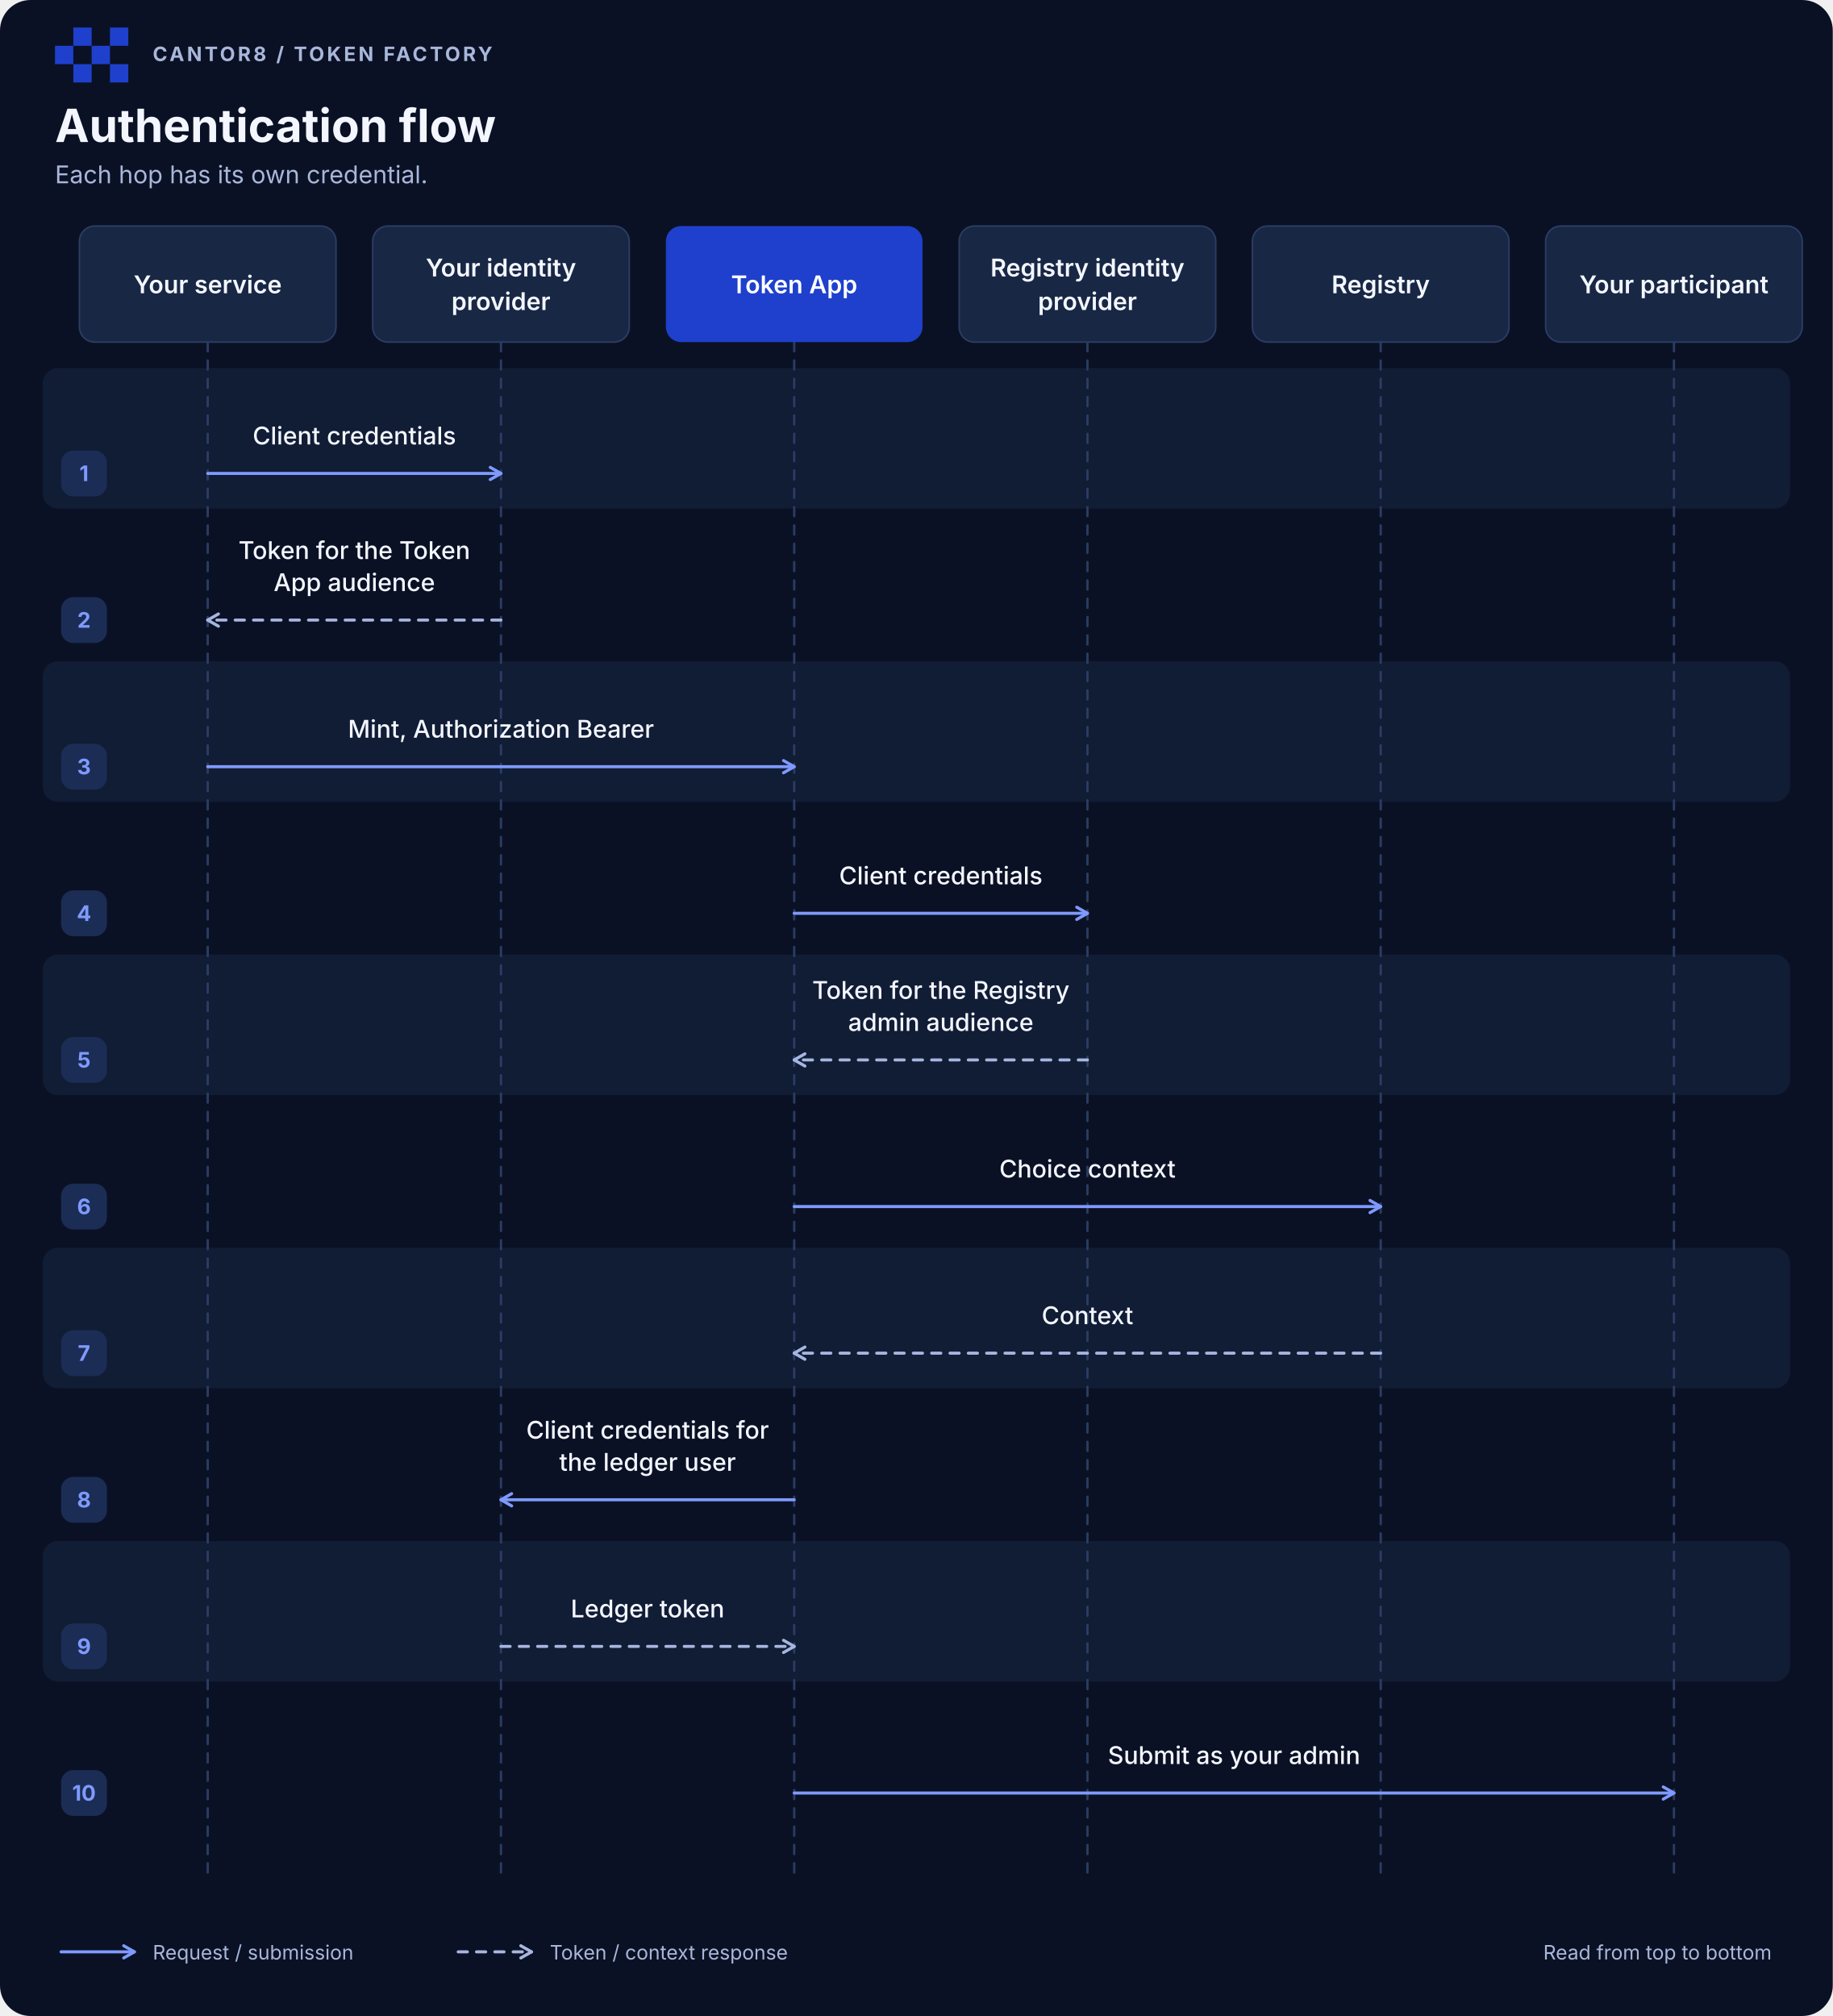
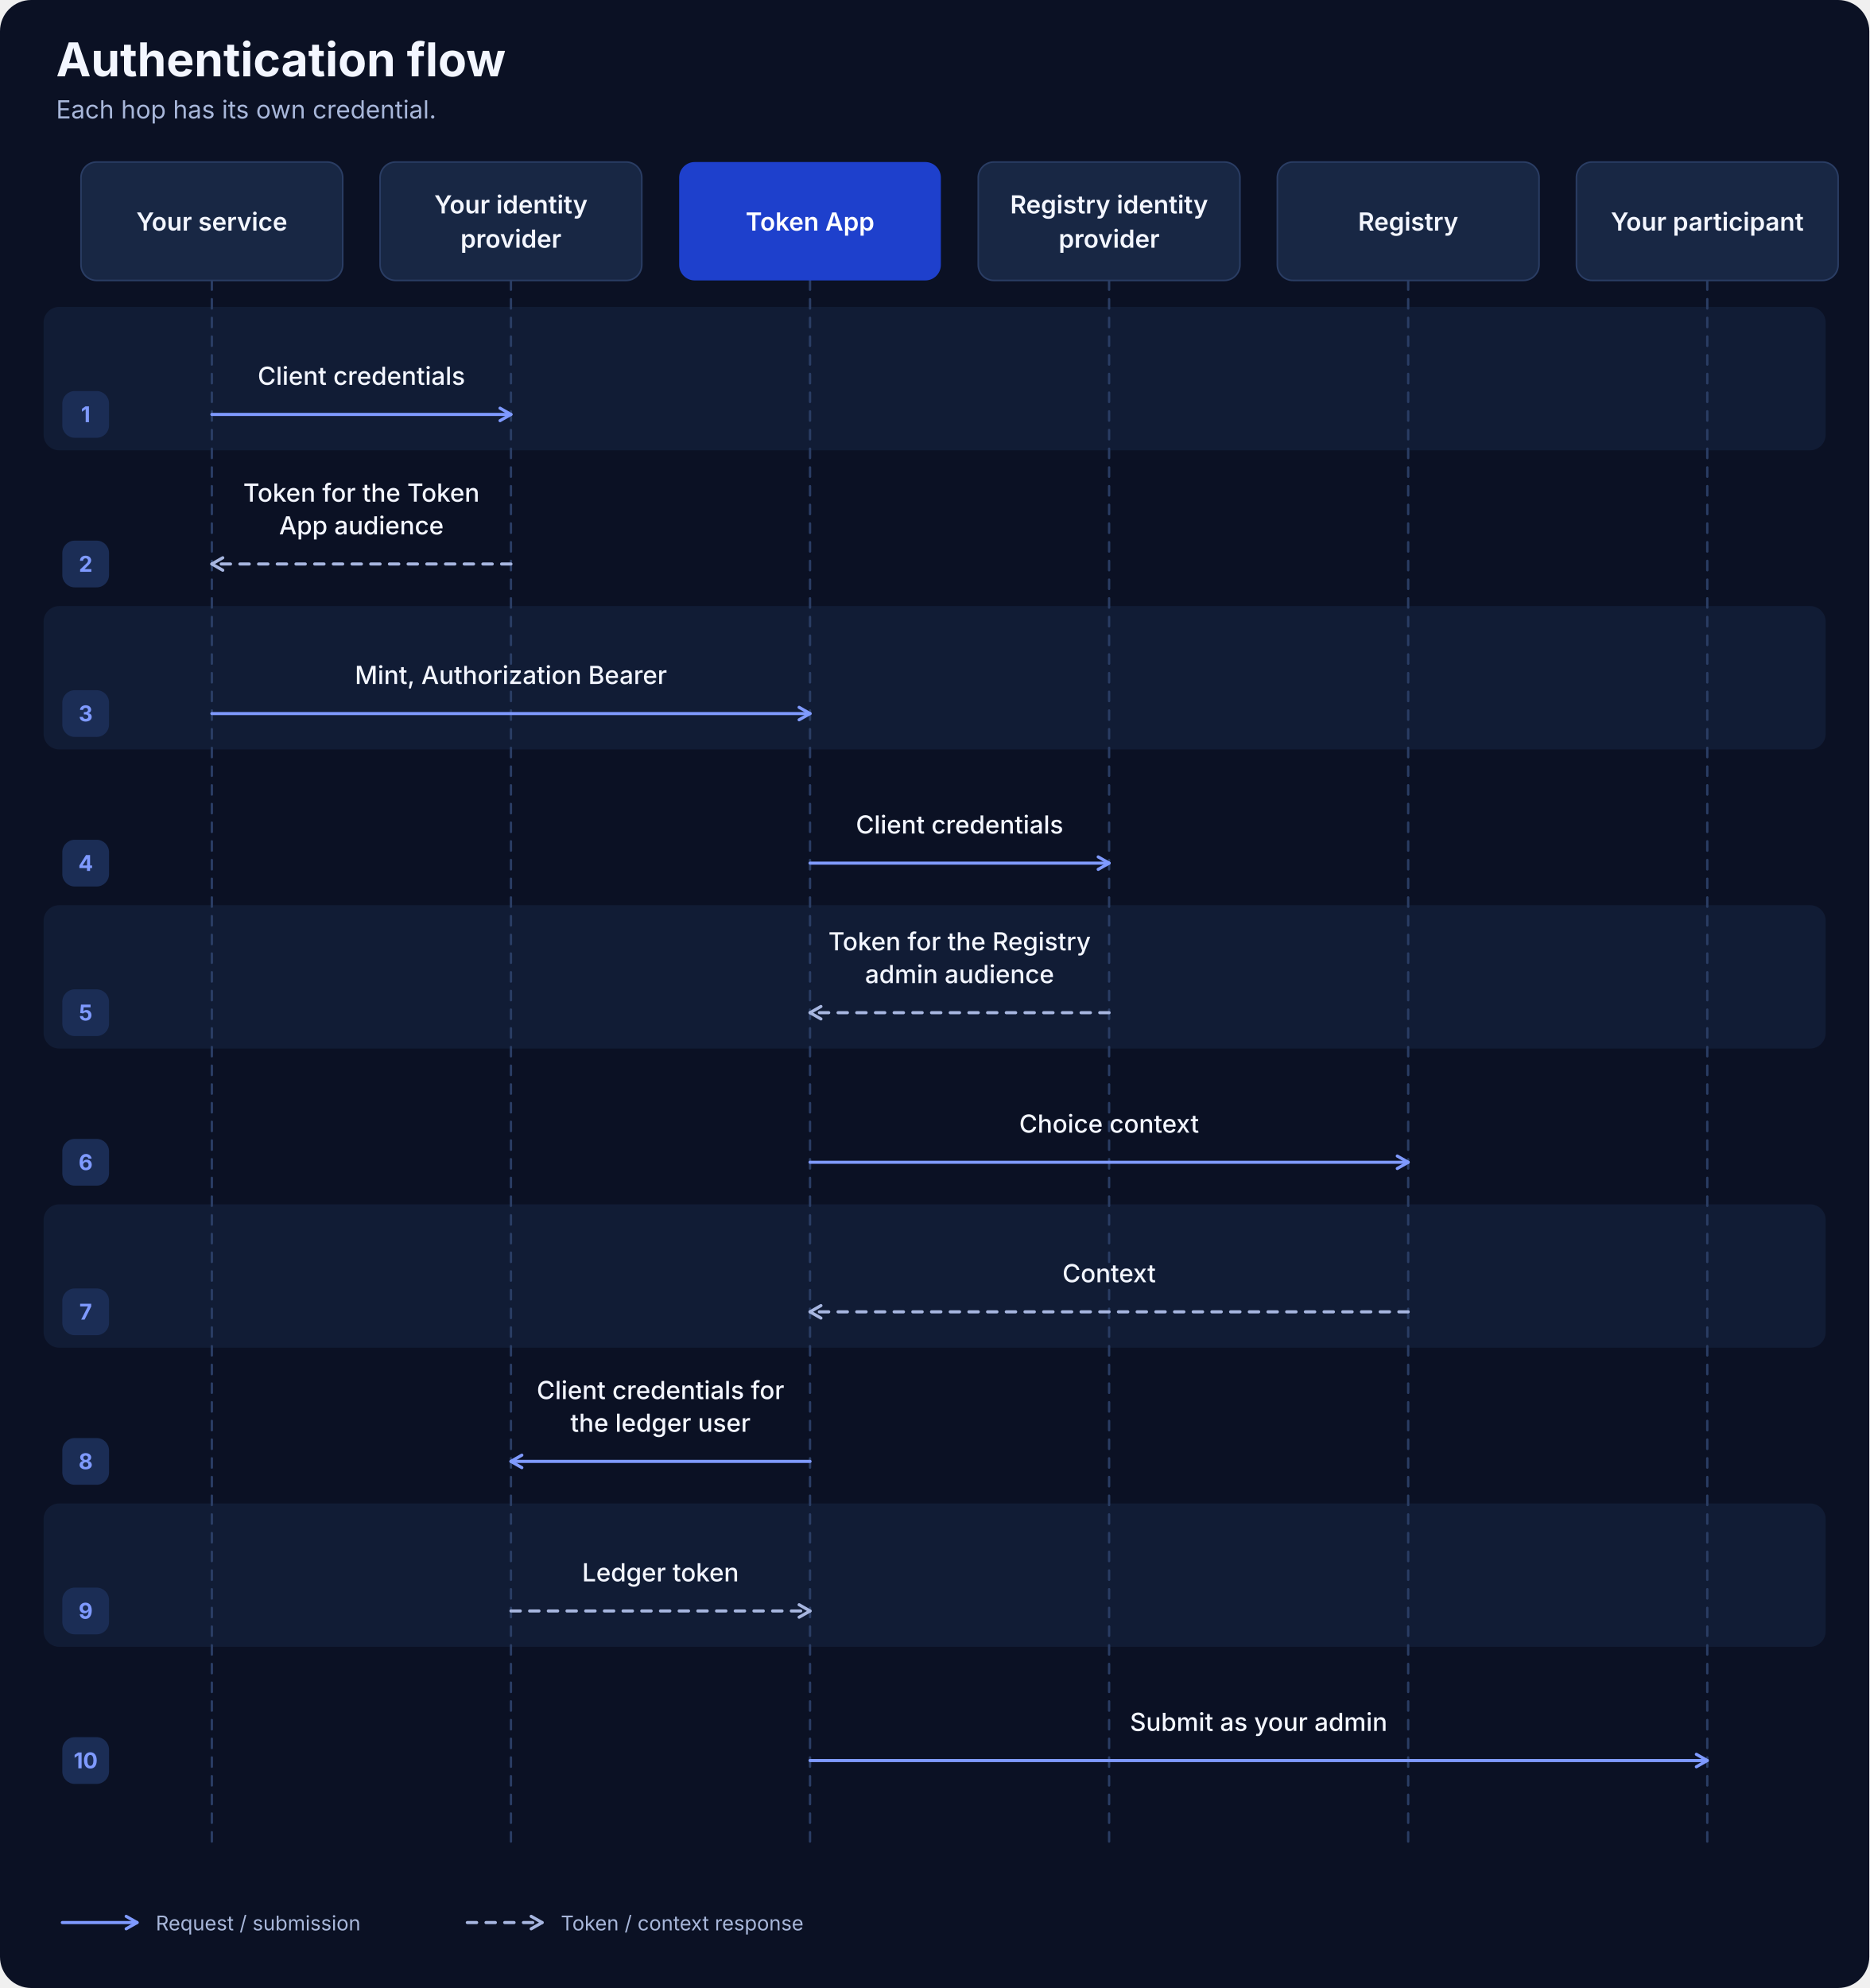
- <svg xmlns="http://www.w3.org/2000/svg" width="1200" height="1320" viewBox="0 0 1200 1320" role="img" aria-labelledby="title desc">
+ <svg xmlns="http://www.w3.org/2000/svg" width="1200" height="1276" viewBox="0 0 1200 1276" data-header="clean" role="img" aria-labelledby="title desc">
  <defs>
    <marker id="arrow" markerWidth="10" markerHeight="10" refX="8" refY="5" orient="auto" markerUnits="userSpaceOnUse">
      <path d="M1 1 L8 5 L1 9" fill="none" stroke="#7F9AFF" stroke-width="2" stroke-linecap="round" stroke-linejoin="round" />
    </marker>
    <marker id="return" markerWidth="10" markerHeight="10" refX="8" refY="5" orient="auto" markerUnits="userSpaceOnUse">
      <path d="M1 1 L8 5 L1 9" fill="none" stroke="#A7B6E0" stroke-width="2" stroke-linecap="round" stroke-linejoin="round" />
    </marker>
  </defs>
-   <rect width="1200" height="1320" rx="20" fill="#0B1124" />
-   <rect x="36" y="30" width="12" height="12" rx="0" fill="#1E40CC" />
-   <rect x="48" y="18" width="12" height="12" rx="0" fill="#1E40CC" />
-   <rect x="48" y="42" width="12" height="12" rx="0" fill="#1E40CC" />
-   <rect x="60" y="30" width="12" height="12" rx="0" fill="#1E40CC" />
-   <rect x="72" y="18" width="12" height="12" rx="0" fill="#1E40CC" />
-   <rect x="72" y="42" width="12" height="12" rx="0" fill="#1E40CC" />
-   <text x="100" y="40" fill="#A8B7DA" font-family="Inter, -apple-system, BlinkMacSystemFont, Segoe UI, Arial, sans-serif" font-size="13" font-weight="650" text-anchor="start" letter-spacing="1.7">CANTOR8  /  TOKEN FACTORY</text>
-   <text x="36" y="93" fill="#F3F6FF" font-family="Inter, -apple-system, BlinkMacSystemFont, Segoe UI, Arial, sans-serif" font-size="30" font-weight="650" text-anchor="start" letter-spacing="0">Authentication flow</text>
-   <text x="36" y="120" fill="#A8B7DA" font-family="Inter, -apple-system, BlinkMacSystemFont, Segoe UI, Arial, sans-serif" font-size="16" font-weight="400" text-anchor="start" letter-spacing="0">Each hop has its own credential.</text>
-   <rect x="28" y="241" width="1144" height="92" rx="10" fill="#111C35" />
-   <rect x="28" y="433" width="1144" height="92" rx="10" fill="#111C35" />
-   <rect x="28" y="625" width="1144" height="92" rx="10" fill="#111C35" />
-   <rect x="28" y="817" width="1144" height="92" rx="10" fill="#111C35" />
-   <rect x="28" y="1009" width="1144" height="92" rx="10" fill="#111C35" />
-   <path d="M136 224 V1230" fill="none" stroke="#2A3D64" stroke-width="1.5" stroke-linejoin="round" stroke-linecap="round" stroke-dasharray="6 6" />
-   <path d="M328 224 V1230" fill="none" stroke="#2A3D64" stroke-width="1.5" stroke-linejoin="round" stroke-linecap="round" stroke-dasharray="6 6" />
-   <path d="M520 224 V1230" fill="none" stroke="#2A3D64" stroke-width="1.5" stroke-linejoin="round" stroke-linecap="round" stroke-dasharray="6 6" />
-   <path d="M712 224 V1230" fill="none" stroke="#2A3D64" stroke-width="1.5" stroke-linejoin="round" stroke-linecap="round" stroke-dasharray="6 6" />
-   <path d="M904 224 V1230" fill="none" stroke="#2A3D64" stroke-width="1.5" stroke-linejoin="round" stroke-linecap="round" stroke-dasharray="6 6" />
-   <path d="M1096 224 V1230" fill="none" stroke="#2A3D64" stroke-width="1.5" stroke-linejoin="round" stroke-linecap="round" stroke-dasharray="6 6" />
-   <g id="actor-S" data-label="Your service">
-     <rect x="52" y="148" width="168" height="76" rx="10" fill="#182744" stroke="#2A3D64" />
-     <text x="136" y="192" fill="#F3F6FF" font-family="Inter, -apple-system, BlinkMacSystemFont, Segoe UI, Arial, sans-serif" font-size="16" font-weight="600" text-anchor="middle" letter-spacing="0">Your service</text>
+   <rect width="1200" height="1276" rx="20" fill="#0B1124" />
+   <g transform="translate(0,-44)">
+     <text x="36" y="93" fill="#F3F6FF" font-family="Inter, -apple-system, BlinkMacSystemFont, Segoe UI, Arial, sans-serif" font-size="30" font-weight="650" text-anchor="start" letter-spacing="0">Authentication flow</text>
+     <text x="36" y="120" fill="#A8B7DA" font-family="Inter, -apple-system, BlinkMacSystemFont, Segoe UI, Arial, sans-serif" font-size="16" font-weight="400" text-anchor="start" letter-spacing="0">Each hop has its own credential.</text>
+     <rect x="28" y="241" width="1144" height="92" rx="10" fill="#111C35" />
+     <rect x="28" y="433" width="1144" height="92" rx="10" fill="#111C35" />
+     <rect x="28" y="625" width="1144" height="92" rx="10" fill="#111C35" />
+     <rect x="28" y="817" width="1144" height="92" rx="10" fill="#111C35" />
+     <rect x="28" y="1009" width="1144" height="92" rx="10" fill="#111C35" />
+     <path d="M136 224 V1230" fill="none" stroke="#2A3D64" stroke-width="1.5" stroke-linejoin="round" stroke-linecap="round" stroke-dasharray="6 6" />
+     <path d="M328 224 V1230" fill="none" stroke="#2A3D64" stroke-width="1.5" stroke-linejoin="round" stroke-linecap="round" stroke-dasharray="6 6" />
+     <path d="M520 224 V1230" fill="none" stroke="#2A3D64" stroke-width="1.5" stroke-linejoin="round" stroke-linecap="round" stroke-dasharray="6 6" />
+     <path d="M712 224 V1230" fill="none" stroke="#2A3D64" stroke-width="1.5" stroke-linejoin="round" stroke-linecap="round" stroke-dasharray="6 6" />
+     <path d="M904 224 V1230" fill="none" stroke="#2A3D64" stroke-width="1.5" stroke-linejoin="round" stroke-linecap="round" stroke-dasharray="6 6" />
+     <path d="M1096 224 V1230" fill="none" stroke="#2A3D64" stroke-width="1.5" stroke-linejoin="round" stroke-linecap="round" stroke-dasharray="6 6" />
+     <g id="actor-S" data-label="Your service">
+       <rect x="52" y="148" width="168" height="76" rx="10" fill="#182744" stroke="#2A3D64" />
+       <text x="136" y="192" fill="#F3F6FF" font-family="Inter, -apple-system, BlinkMacSystemFont, Segoe UI, Arial, sans-serif" font-size="16" font-weight="600" text-anchor="middle" letter-spacing="0">Your service</text>
+     </g>
+     <g id="actor-I" data-label="Your identity provider">
+       <rect x="244" y="148" width="168" height="76" rx="10" fill="#182744" stroke="#2A3D64" />
+       <text x="328" y="181" fill="#F3F6FF" font-family="Inter, -apple-system, BlinkMacSystemFont, Segoe UI, Arial, sans-serif" font-size="16" font-weight="600" text-anchor="middle" letter-spacing="0">Your identity</text>
+       <text x="328" y="203" fill="#F3F6FF" font-family="Inter, -apple-system, BlinkMacSystemFont, Segoe UI, Arial, sans-serif" font-size="16" font-weight="600" text-anchor="middle" letter-spacing="0">provider</text>
+     </g>
+     <g id="actor-T" data-label="Token App">
+       <rect x="436" y="148" width="168" height="76" rx="10" fill="#1E40CC" />
+       <text x="520" y="192" fill="#FFFFFF" font-family="Inter, -apple-system, BlinkMacSystemFont, Segoe UI, Arial, sans-serif" font-size="16" font-weight="600" text-anchor="middle" letter-spacing="0">Token App</text>
+     </g>
+     <g id="actor-RI" data-label="Registry identity provider">
+       <rect x="628" y="148" width="168" height="76" rx="10" fill="#182744" stroke="#2A3D64" />
+       <text x="712" y="181" fill="#F3F6FF" font-family="Inter, -apple-system, BlinkMacSystemFont, Segoe UI, Arial, sans-serif" font-size="16" font-weight="600" text-anchor="middle" letter-spacing="0">Registry identity</text>
+       <text x="712" y="203" fill="#F3F6FF" font-family="Inter, -apple-system, BlinkMacSystemFont, Segoe UI, Arial, sans-serif" font-size="16" font-weight="600" text-anchor="middle" letter-spacing="0">provider</text>
+     </g>
+     <g id="actor-R" data-label="Registry">
+       <rect x="820" y="148" width="168" height="76" rx="10" fill="#182744" stroke="#2A3D64" />
+       <text x="904" y="192" fill="#F3F6FF" font-family="Inter, -apple-system, BlinkMacSystemFont, Segoe UI, Arial, sans-serif" font-size="16" font-weight="600" text-anchor="middle" letter-spacing="0">Registry</text>
+     </g>
+     <g id="actor-P" data-label="Your participant">
+       <rect x="1012" y="148" width="168" height="76" rx="10" fill="#182744" stroke="#2A3D64" />
+       <text x="1096" y="192" fill="#F3F6FF" font-family="Inter, -apple-system, BlinkMacSystemFont, Segoe UI, Arial, sans-serif" font-size="16" font-weight="600" text-anchor="middle" letter-spacing="0">Your participant</text>
+     </g>
+     <g id="message-1" data-from="S" data-to="I" data-kind="-&gt;&gt;" data-label="Client credentials">
+       <rect x="40" y="295" width="30" height="30" rx="8" fill="#1B2D55" />
+       <text x="55" y="315" fill="#7F9AFF" font-family="Inter, -apple-system, BlinkMacSystemFont, Segoe UI, Arial, sans-serif" font-size="14" font-weight="650" text-anchor="middle" letter-spacing="0">1</text>
+       <text x="232.0" y="291" fill="#F3F6FF" font-family="Inter, -apple-system, BlinkMacSystemFont, Segoe UI, Arial, sans-serif" font-size="16" font-weight="500" text-anchor="middle" letter-spacing="0">Client credentials</text>
+       <path d="M136 310 H328" fill="none" stroke="#7F9AFF" stroke-width="2" stroke-linejoin="round" stroke-linecap="round" marker-end="url(#arrow)" />
+     </g>
+     <g id="message-2" data-from="I" data-to="S" data-kind="--&gt;&gt;" data-label="Token for the Token App audience">
+       <rect x="40" y="391" width="30" height="30" rx="8" fill="#1B2D55" />
+       <text x="55" y="411" fill="#7F9AFF" font-family="Inter, -apple-system, BlinkMacSystemFont, Segoe UI, Arial, sans-serif" font-size="14" font-weight="650" text-anchor="middle" letter-spacing="0">2</text>
+       <text x="232.0" y="366" fill="#F3F6FF" font-family="Inter, -apple-system, BlinkMacSystemFont, Segoe UI, Arial, sans-serif" font-size="16" font-weight="500" text-anchor="middle" letter-spacing="0">Token for the Token</text>
+       <text x="232.0" y="387" fill="#F3F6FF" font-family="Inter, -apple-system, BlinkMacSystemFont, Segoe UI, Arial, sans-serif" font-size="16" font-weight="500" text-anchor="middle" letter-spacing="0">App audience</text>
+       <path d="M328 406 H136" fill="none" stroke="#A7B6E0" stroke-width="2" stroke-linejoin="round" stroke-linecap="round" stroke-dasharray="6 6" marker-end="url(#return)" />
+     </g>
+     <g id="message-3" data-from="S" data-to="T" data-kind="-&gt;&gt;" data-label="Mint, Authorization Bearer">
+       <rect x="40" y="487" width="30" height="30" rx="8" fill="#1B2D55" />
+       <text x="55" y="507" fill="#7F9AFF" font-family="Inter, -apple-system, BlinkMacSystemFont, Segoe UI, Arial, sans-serif" font-size="14" font-weight="650" text-anchor="middle" letter-spacing="0">3</text>
+       <text x="328.0" y="483" fill="#F3F6FF" font-family="Inter, -apple-system, BlinkMacSystemFont, Segoe UI, Arial, sans-serif" font-size="16" font-weight="500" text-anchor="middle" letter-spacing="0">Mint, Authorization Bearer</text>
+       <path d="M136 502 H520" fill="none" stroke="#7F9AFF" stroke-width="2" stroke-linejoin="round" stroke-linecap="round" marker-end="url(#arrow)" />
+     </g>
+     <g id="message-4" data-from="T" data-to="RI" data-kind="-&gt;&gt;" data-label="Client credentials">
+       <rect x="40" y="583" width="30" height="30" rx="8" fill="#1B2D55" />
+       <text x="55" y="603" fill="#7F9AFF" font-family="Inter, -apple-system, BlinkMacSystemFont, Segoe UI, Arial, sans-serif" font-size="14" font-weight="650" text-anchor="middle" letter-spacing="0">4</text>
+       <text x="616.0" y="579" fill="#F3F6FF" font-family="Inter, -apple-system, BlinkMacSystemFont, Segoe UI, Arial, sans-serif" font-size="16" font-weight="500" text-anchor="middle" letter-spacing="0">Client credentials</text>
+       <path d="M520 598 H712" fill="none" stroke="#7F9AFF" stroke-width="2" stroke-linejoin="round" stroke-linecap="round" marker-end="url(#arrow)" />
+     </g>
+     <g id="message-5" data-from="RI" data-to="T" data-kind="--&gt;&gt;" data-label="Token for the Registry admin audience">
+       <rect x="40" y="679" width="30" height="30" rx="8" fill="#1B2D55" />
+       <text x="55" y="699" fill="#7F9AFF" font-family="Inter, -apple-system, BlinkMacSystemFont, Segoe UI, Arial, sans-serif" font-size="14" font-weight="650" text-anchor="middle" letter-spacing="0">5</text>
+       <text x="616.0" y="654" fill="#F3F6FF" font-family="Inter, -apple-system, BlinkMacSystemFont, Segoe UI, Arial, sans-serif" font-size="16" font-weight="500" text-anchor="middle" letter-spacing="0">Token for the Registry</text>
+       <text x="616.0" y="675" fill="#F3F6FF" font-family="Inter, -apple-system, BlinkMacSystemFont, Segoe UI, Arial, sans-serif" font-size="16" font-weight="500" text-anchor="middle" letter-spacing="0">admin audience</text>
+       <path d="M712 694 H520" fill="none" stroke="#A7B6E0" stroke-width="2" stroke-linejoin="round" stroke-linecap="round" stroke-dasharray="6 6" marker-end="url(#return)" />
+     </g>
+     <g id="message-6" data-from="T" data-to="R" data-kind="-&gt;&gt;" data-label="Choice context">
+       <rect x="40" y="775" width="30" height="30" rx="8" fill="#1B2D55" />
+       <text x="55" y="795" fill="#7F9AFF" font-family="Inter, -apple-system, BlinkMacSystemFont, Segoe UI, Arial, sans-serif" font-size="14" font-weight="650" text-anchor="middle" letter-spacing="0">6</text>
+       <text x="712.0" y="771" fill="#F3F6FF" font-family="Inter, -apple-system, BlinkMacSystemFont, Segoe UI, Arial, sans-serif" font-size="16" font-weight="500" text-anchor="middle" letter-spacing="0">Choice context</text>
+       <path d="M520 790 H904" fill="none" stroke="#7F9AFF" stroke-width="2" stroke-linejoin="round" stroke-linecap="round" marker-end="url(#arrow)" />
+     </g>
+     <g id="message-7" data-from="R" data-to="T" data-kind="--&gt;&gt;" data-label="Context">
+       <rect x="40" y="871" width="30" height="30" rx="8" fill="#1B2D55" />
+       <text x="55" y="891" fill="#7F9AFF" font-family="Inter, -apple-system, BlinkMacSystemFont, Segoe UI, Arial, sans-serif" font-size="14" font-weight="650" text-anchor="middle" letter-spacing="0">7</text>
+       <text x="712.0" y="867" fill="#F3F6FF" font-family="Inter, -apple-system, BlinkMacSystemFont, Segoe UI, Arial, sans-serif" font-size="16" font-weight="500" text-anchor="middle" letter-spacing="0">Context</text>
+       <path d="M904 886 H520" fill="none" stroke="#A7B6E0" stroke-width="2" stroke-linejoin="round" stroke-linecap="round" stroke-dasharray="6 6" marker-end="url(#return)" />
+     </g>
+     <g id="message-8" data-from="T" data-to="I" data-kind="-&gt;&gt;" data-label="Client credentials for the ledger user">
+       <rect x="40" y="967" width="30" height="30" rx="8" fill="#1B2D55" />
+       <text x="55" y="987" fill="#7F9AFF" font-family="Inter, -apple-system, BlinkMacSystemFont, Segoe UI, Arial, sans-serif" font-size="14" font-weight="650" text-anchor="middle" letter-spacing="0">8</text>
+       <text x="424.0" y="942" fill="#F3F6FF" font-family="Inter, -apple-system, BlinkMacSystemFont, Segoe UI, Arial, sans-serif" font-size="16" font-weight="500" text-anchor="middle" letter-spacing="0">Client credentials for</text>
+       <text x="424.0" y="963" fill="#F3F6FF" font-family="Inter, -apple-system, BlinkMacSystemFont, Segoe UI, Arial, sans-serif" font-size="16" font-weight="500" text-anchor="middle" letter-spacing="0">the ledger user</text>
+       <path d="M520 982 H328" fill="none" stroke="#7F9AFF" stroke-width="2" stroke-linejoin="round" stroke-linecap="round" marker-end="url(#arrow)" />
+     </g>
+     <g id="message-9" data-from="I" data-to="T" data-kind="--&gt;&gt;" data-label="Ledger token">
+       <rect x="40" y="1063" width="30" height="30" rx="8" fill="#1B2D55" />
+       <text x="55" y="1083" fill="#7F9AFF" font-family="Inter, -apple-system, BlinkMacSystemFont, Segoe UI, Arial, sans-serif" font-size="14" font-weight="650" text-anchor="middle" letter-spacing="0">9</text>
+       <text x="424.0" y="1059" fill="#F3F6FF" font-family="Inter, -apple-system, BlinkMacSystemFont, Segoe UI, Arial, sans-serif" font-size="16" font-weight="500" text-anchor="middle" letter-spacing="0">Ledger token</text>
+       <path d="M328 1078 H520" fill="none" stroke="#A7B6E0" stroke-width="2" stroke-linejoin="round" stroke-linecap="round" stroke-dasharray="6 6" marker-end="url(#return)" />
+     </g>
+     <g id="message-10" data-from="T" data-to="P" data-kind="-&gt;&gt;" data-label="Submit as your admin">
+       <rect x="40" y="1159" width="30" height="30" rx="8" fill="#1B2D55" />
+       <text x="55" y="1179" fill="#7F9AFF" font-family="Inter, -apple-system, BlinkMacSystemFont, Segoe UI, Arial, sans-serif" font-size="14" font-weight="650" text-anchor="middle" letter-spacing="0">10</text>
+       <text x="808.0" y="1155" fill="#F3F6FF" font-family="Inter, -apple-system, BlinkMacSystemFont, Segoe UI, Arial, sans-serif" font-size="16" font-weight="500" text-anchor="middle" letter-spacing="0">Submit as your admin</text>
+       <path d="M520 1174 H1096" fill="none" stroke="#7F9AFF" stroke-width="2" stroke-linejoin="round" stroke-linecap="round" marker-end="url(#arrow)" />
+     </g>
+     <path d="M40 1278 H88" fill="none" stroke="#7F9AFF" stroke-width="2" stroke-linejoin="round" stroke-linecap="round" marker-end="url(#arrow)" />
+     <text x="100" y="1283" fill="#A8B7DA" font-family="Inter, -apple-system, BlinkMacSystemFont, Segoe UI, Arial, sans-serif" font-size="13" font-weight="400" text-anchor="start" letter-spacing="0">Request / submission</text>
+     <path d="M300 1278 H348" fill="none" stroke="#A7B6E0" stroke-width="2" stroke-linejoin="round" stroke-linecap="round" stroke-dasharray="6 6" marker-end="url(#return)" />
+     <text x="360" y="1283" fill="#A8B7DA" font-family="Inter, -apple-system, BlinkMacSystemFont, Segoe UI, Arial, sans-serif" font-size="13" font-weight="400" text-anchor="start" letter-spacing="0">Token / context response</text>
  </g>
-   <g id="actor-I" data-label="Your identity provider">
-     <rect x="244" y="148" width="168" height="76" rx="10" fill="#182744" stroke="#2A3D64" />
-     <text x="328" y="181" fill="#F3F6FF" font-family="Inter, -apple-system, BlinkMacSystemFont, Segoe UI, Arial, sans-serif" font-size="16" font-weight="600" text-anchor="middle" letter-spacing="0">Your identity</text>
-     <text x="328" y="203" fill="#F3F6FF" font-family="Inter, -apple-system, BlinkMacSystemFont, Segoe UI, Arial, sans-serif" font-size="16" font-weight="600" text-anchor="middle" letter-spacing="0">provider</text>
-   </g>
-   <g id="actor-T" data-label="Token App">
-     <rect x="436" y="148" width="168" height="76" rx="10" fill="#1E40CC" />
-     <text x="520" y="192" fill="#FFFFFF" font-family="Inter, -apple-system, BlinkMacSystemFont, Segoe UI, Arial, sans-serif" font-size="16" font-weight="600" text-anchor="middle" letter-spacing="0">Token App</text>
-   </g>
-   <g id="actor-RI" data-label="Registry identity provider">
-     <rect x="628" y="148" width="168" height="76" rx="10" fill="#182744" stroke="#2A3D64" />
-     <text x="712" y="181" fill="#F3F6FF" font-family="Inter, -apple-system, BlinkMacSystemFont, Segoe UI, Arial, sans-serif" font-size="16" font-weight="600" text-anchor="middle" letter-spacing="0">Registry identity</text>
-     <text x="712" y="203" fill="#F3F6FF" font-family="Inter, -apple-system, BlinkMacSystemFont, Segoe UI, Arial, sans-serif" font-size="16" font-weight="600" text-anchor="middle" letter-spacing="0">provider</text>
-   </g>
-   <g id="actor-R" data-label="Registry">
-     <rect x="820" y="148" width="168" height="76" rx="10" fill="#182744" stroke="#2A3D64" />
-     <text x="904" y="192" fill="#F3F6FF" font-family="Inter, -apple-system, BlinkMacSystemFont, Segoe UI, Arial, sans-serif" font-size="16" font-weight="600" text-anchor="middle" letter-spacing="0">Registry</text>
-   </g>
-   <g id="actor-P" data-label="Your participant">
-     <rect x="1012" y="148" width="168" height="76" rx="10" fill="#182744" stroke="#2A3D64" />
-     <text x="1096" y="192" fill="#F3F6FF" font-family="Inter, -apple-system, BlinkMacSystemFont, Segoe UI, Arial, sans-serif" font-size="16" font-weight="600" text-anchor="middle" letter-spacing="0">Your participant</text>
-   </g>
-   <g id="message-1" data-from="S" data-to="I" data-kind="-&gt;&gt;" data-label="Client credentials">
-     <rect x="40" y="295" width="30" height="30" rx="8" fill="#1B2D55" />
-     <text x="55" y="315" fill="#7F9AFF" font-family="Inter, -apple-system, BlinkMacSystemFont, Segoe UI, Arial, sans-serif" font-size="14" font-weight="650" text-anchor="middle" letter-spacing="0">1</text>
-     <text x="232.0" y="291" fill="#F3F6FF" font-family="Inter, -apple-system, BlinkMacSystemFont, Segoe UI, Arial, sans-serif" font-size="16" font-weight="500" text-anchor="middle" letter-spacing="0">Client credentials</text>
-     <path d="M136 310 H328" fill="none" stroke="#7F9AFF" stroke-width="2" stroke-linejoin="round" stroke-linecap="round" marker-end="url(#arrow)" />
-   </g>
-   <g id="message-2" data-from="I" data-to="S" data-kind="--&gt;&gt;" data-label="Token for the Token App audience">
-     <rect x="40" y="391" width="30" height="30" rx="8" fill="#1B2D55" />
-     <text x="55" y="411" fill="#7F9AFF" font-family="Inter, -apple-system, BlinkMacSystemFont, Segoe UI, Arial, sans-serif" font-size="14" font-weight="650" text-anchor="middle" letter-spacing="0">2</text>
-     <text x="232.0" y="366" fill="#F3F6FF" font-family="Inter, -apple-system, BlinkMacSystemFont, Segoe UI, Arial, sans-serif" font-size="16" font-weight="500" text-anchor="middle" letter-spacing="0">Token for the Token</text>
-     <text x="232.0" y="387" fill="#F3F6FF" font-family="Inter, -apple-system, BlinkMacSystemFont, Segoe UI, Arial, sans-serif" font-size="16" font-weight="500" text-anchor="middle" letter-spacing="0">App audience</text>
-     <path d="M328 406 H136" fill="none" stroke="#A7B6E0" stroke-width="2" stroke-linejoin="round" stroke-linecap="round" stroke-dasharray="6 6" marker-end="url(#return)" />
-   </g>
-   <g id="message-3" data-from="S" data-to="T" data-kind="-&gt;&gt;" data-label="Mint, Authorization Bearer">
-     <rect x="40" y="487" width="30" height="30" rx="8" fill="#1B2D55" />
-     <text x="55" y="507" fill="#7F9AFF" font-family="Inter, -apple-system, BlinkMacSystemFont, Segoe UI, Arial, sans-serif" font-size="14" font-weight="650" text-anchor="middle" letter-spacing="0">3</text>
-     <text x="328.0" y="483" fill="#F3F6FF" font-family="Inter, -apple-system, BlinkMacSystemFont, Segoe UI, Arial, sans-serif" font-size="16" font-weight="500" text-anchor="middle" letter-spacing="0">Mint, Authorization Bearer</text>
-     <path d="M136 502 H520" fill="none" stroke="#7F9AFF" stroke-width="2" stroke-linejoin="round" stroke-linecap="round" marker-end="url(#arrow)" />
-   </g>
-   <g id="message-4" data-from="T" data-to="RI" data-kind="-&gt;&gt;" data-label="Client credentials">
-     <rect x="40" y="583" width="30" height="30" rx="8" fill="#1B2D55" />
-     <text x="55" y="603" fill="#7F9AFF" font-family="Inter, -apple-system, BlinkMacSystemFont, Segoe UI, Arial, sans-serif" font-size="14" font-weight="650" text-anchor="middle" letter-spacing="0">4</text>
-     <text x="616.0" y="579" fill="#F3F6FF" font-family="Inter, -apple-system, BlinkMacSystemFont, Segoe UI, Arial, sans-serif" font-size="16" font-weight="500" text-anchor="middle" letter-spacing="0">Client credentials</text>
-     <path d="M520 598 H712" fill="none" stroke="#7F9AFF" stroke-width="2" stroke-linejoin="round" stroke-linecap="round" marker-end="url(#arrow)" />
-   </g>
-   <g id="message-5" data-from="RI" data-to="T" data-kind="--&gt;&gt;" data-label="Token for the Registry admin audience">
-     <rect x="40" y="679" width="30" height="30" rx="8" fill="#1B2D55" />
-     <text x="55" y="699" fill="#7F9AFF" font-family="Inter, -apple-system, BlinkMacSystemFont, Segoe UI, Arial, sans-serif" font-size="14" font-weight="650" text-anchor="middle" letter-spacing="0">5</text>
-     <text x="616.0" y="654" fill="#F3F6FF" font-family="Inter, -apple-system, BlinkMacSystemFont, Segoe UI, Arial, sans-serif" font-size="16" font-weight="500" text-anchor="middle" letter-spacing="0">Token for the Registry</text>
-     <text x="616.0" y="675" fill="#F3F6FF" font-family="Inter, -apple-system, BlinkMacSystemFont, Segoe UI, Arial, sans-serif" font-size="16" font-weight="500" text-anchor="middle" letter-spacing="0">admin audience</text>
-     <path d="M712 694 H520" fill="none" stroke="#A7B6E0" stroke-width="2" stroke-linejoin="round" stroke-linecap="round" stroke-dasharray="6 6" marker-end="url(#return)" />
-   </g>
-   <g id="message-6" data-from="T" data-to="R" data-kind="-&gt;&gt;" data-label="Choice context">
-     <rect x="40" y="775" width="30" height="30" rx="8" fill="#1B2D55" />
-     <text x="55" y="795" fill="#7F9AFF" font-family="Inter, -apple-system, BlinkMacSystemFont, Segoe UI, Arial, sans-serif" font-size="14" font-weight="650" text-anchor="middle" letter-spacing="0">6</text>
-     <text x="712.0" y="771" fill="#F3F6FF" font-family="Inter, -apple-system, BlinkMacSystemFont, Segoe UI, Arial, sans-serif" font-size="16" font-weight="500" text-anchor="middle" letter-spacing="0">Choice context</text>
-     <path d="M520 790 H904" fill="none" stroke="#7F9AFF" stroke-width="2" stroke-linejoin="round" stroke-linecap="round" marker-end="url(#arrow)" />
-   </g>
-   <g id="message-7" data-from="R" data-to="T" data-kind="--&gt;&gt;" data-label="Context">
-     <rect x="40" y="871" width="30" height="30" rx="8" fill="#1B2D55" />
-     <text x="55" y="891" fill="#7F9AFF" font-family="Inter, -apple-system, BlinkMacSystemFont, Segoe UI, Arial, sans-serif" font-size="14" font-weight="650" text-anchor="middle" letter-spacing="0">7</text>
-     <text x="712.0" y="867" fill="#F3F6FF" font-family="Inter, -apple-system, BlinkMacSystemFont, Segoe UI, Arial, sans-serif" font-size="16" font-weight="500" text-anchor="middle" letter-spacing="0">Context</text>
-     <path d="M904 886 H520" fill="none" stroke="#A7B6E0" stroke-width="2" stroke-linejoin="round" stroke-linecap="round" stroke-dasharray="6 6" marker-end="url(#return)" />
-   </g>
-   <g id="message-8" data-from="T" data-to="I" data-kind="-&gt;&gt;" data-label="Client credentials for the ledger user">
-     <rect x="40" y="967" width="30" height="30" rx="8" fill="#1B2D55" />
-     <text x="55" y="987" fill="#7F9AFF" font-family="Inter, -apple-system, BlinkMacSystemFont, Segoe UI, Arial, sans-serif" font-size="14" font-weight="650" text-anchor="middle" letter-spacing="0">8</text>
-     <text x="424.0" y="942" fill="#F3F6FF" font-family="Inter, -apple-system, BlinkMacSystemFont, Segoe UI, Arial, sans-serif" font-size="16" font-weight="500" text-anchor="middle" letter-spacing="0">Client credentials for</text>
-     <text x="424.0" y="963" fill="#F3F6FF" font-family="Inter, -apple-system, BlinkMacSystemFont, Segoe UI, Arial, sans-serif" font-size="16" font-weight="500" text-anchor="middle" letter-spacing="0">the ledger user</text>
-     <path d="M520 982 H328" fill="none" stroke="#7F9AFF" stroke-width="2" stroke-linejoin="round" stroke-linecap="round" marker-end="url(#arrow)" />
-   </g>
-   <g id="message-9" data-from="I" data-to="T" data-kind="--&gt;&gt;" data-label="Ledger token">
-     <rect x="40" y="1063" width="30" height="30" rx="8" fill="#1B2D55" />
-     <text x="55" y="1083" fill="#7F9AFF" font-family="Inter, -apple-system, BlinkMacSystemFont, Segoe UI, Arial, sans-serif" font-size="14" font-weight="650" text-anchor="middle" letter-spacing="0">9</text>
-     <text x="424.0" y="1059" fill="#F3F6FF" font-family="Inter, -apple-system, BlinkMacSystemFont, Segoe UI, Arial, sans-serif" font-size="16" font-weight="500" text-anchor="middle" letter-spacing="0">Ledger token</text>
-     <path d="M328 1078 H520" fill="none" stroke="#A7B6E0" stroke-width="2" stroke-linejoin="round" stroke-linecap="round" stroke-dasharray="6 6" marker-end="url(#return)" />
-   </g>
-   <g id="message-10" data-from="T" data-to="P" data-kind="-&gt;&gt;" data-label="Submit as your admin">
-     <rect x="40" y="1159" width="30" height="30" rx="8" fill="#1B2D55" />
-     <text x="55" y="1179" fill="#7F9AFF" font-family="Inter, -apple-system, BlinkMacSystemFont, Segoe UI, Arial, sans-serif" font-size="14" font-weight="650" text-anchor="middle" letter-spacing="0">10</text>
-     <text x="808.0" y="1155" fill="#F3F6FF" font-family="Inter, -apple-system, BlinkMacSystemFont, Segoe UI, Arial, sans-serif" font-size="16" font-weight="500" text-anchor="middle" letter-spacing="0">Submit as your admin</text>
-     <path d="M520 1174 H1096" fill="none" stroke="#7F9AFF" stroke-width="2" stroke-linejoin="round" stroke-linecap="round" marker-end="url(#arrow)" />
-   </g>
-   <path d="M40 1278 H88" fill="none" stroke="#7F9AFF" stroke-width="2" stroke-linejoin="round" stroke-linecap="round" marker-end="url(#arrow)" />
-   <text x="100" y="1283" fill="#A8B7DA" font-family="Inter, -apple-system, BlinkMacSystemFont, Segoe UI, Arial, sans-serif" font-size="13" font-weight="400" text-anchor="start" letter-spacing="0">Request / submission</text>
-   <path d="M300 1278 H348" fill="none" stroke="#A7B6E0" stroke-width="2" stroke-linejoin="round" stroke-linecap="round" stroke-dasharray="6 6" marker-end="url(#return)" />
-   <text x="360" y="1283" fill="#A8B7DA" font-family="Inter, -apple-system, BlinkMacSystemFont, Segoe UI, Arial, sans-serif" font-size="13" font-weight="400" text-anchor="start" letter-spacing="0">Token / context response</text>
-   <text x="1160" y="1283" fill="#A8B7DA" font-family="Inter, -apple-system, BlinkMacSystemFont, Segoe UI, Arial, sans-serif" font-size="13" font-weight="400" text-anchor="end" letter-spacing="0">Read from top to bottom</text>
</svg>
